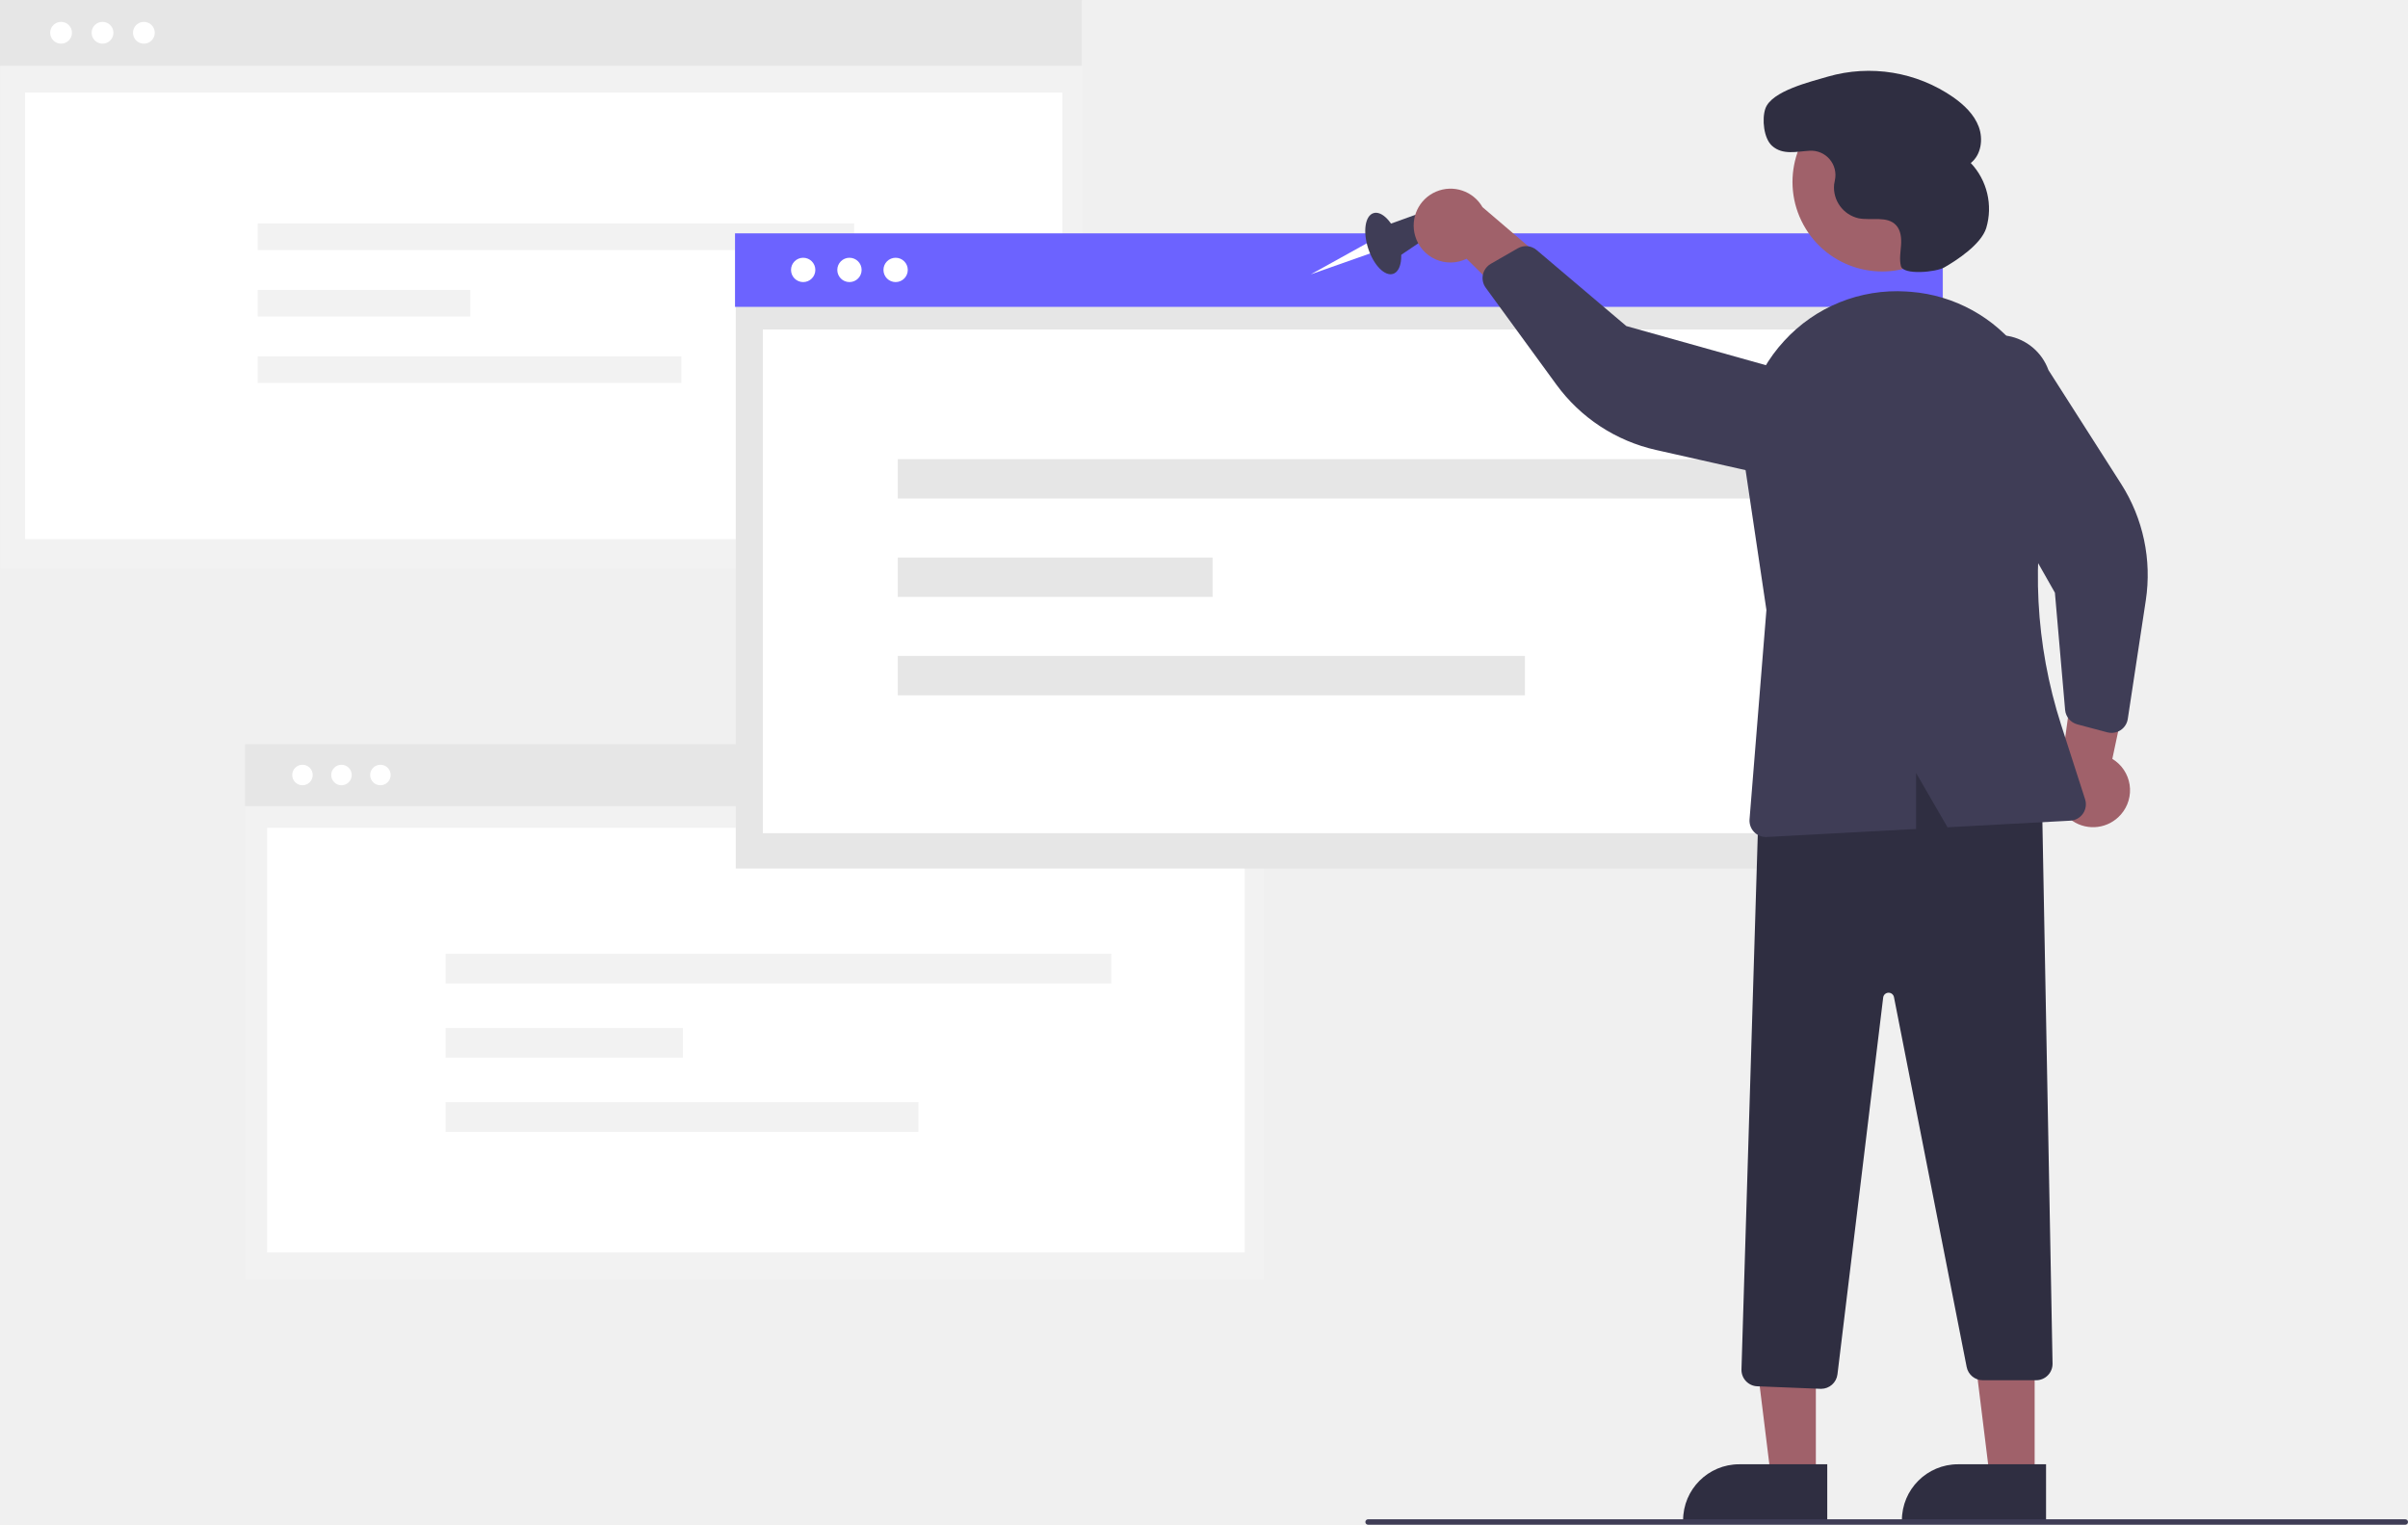
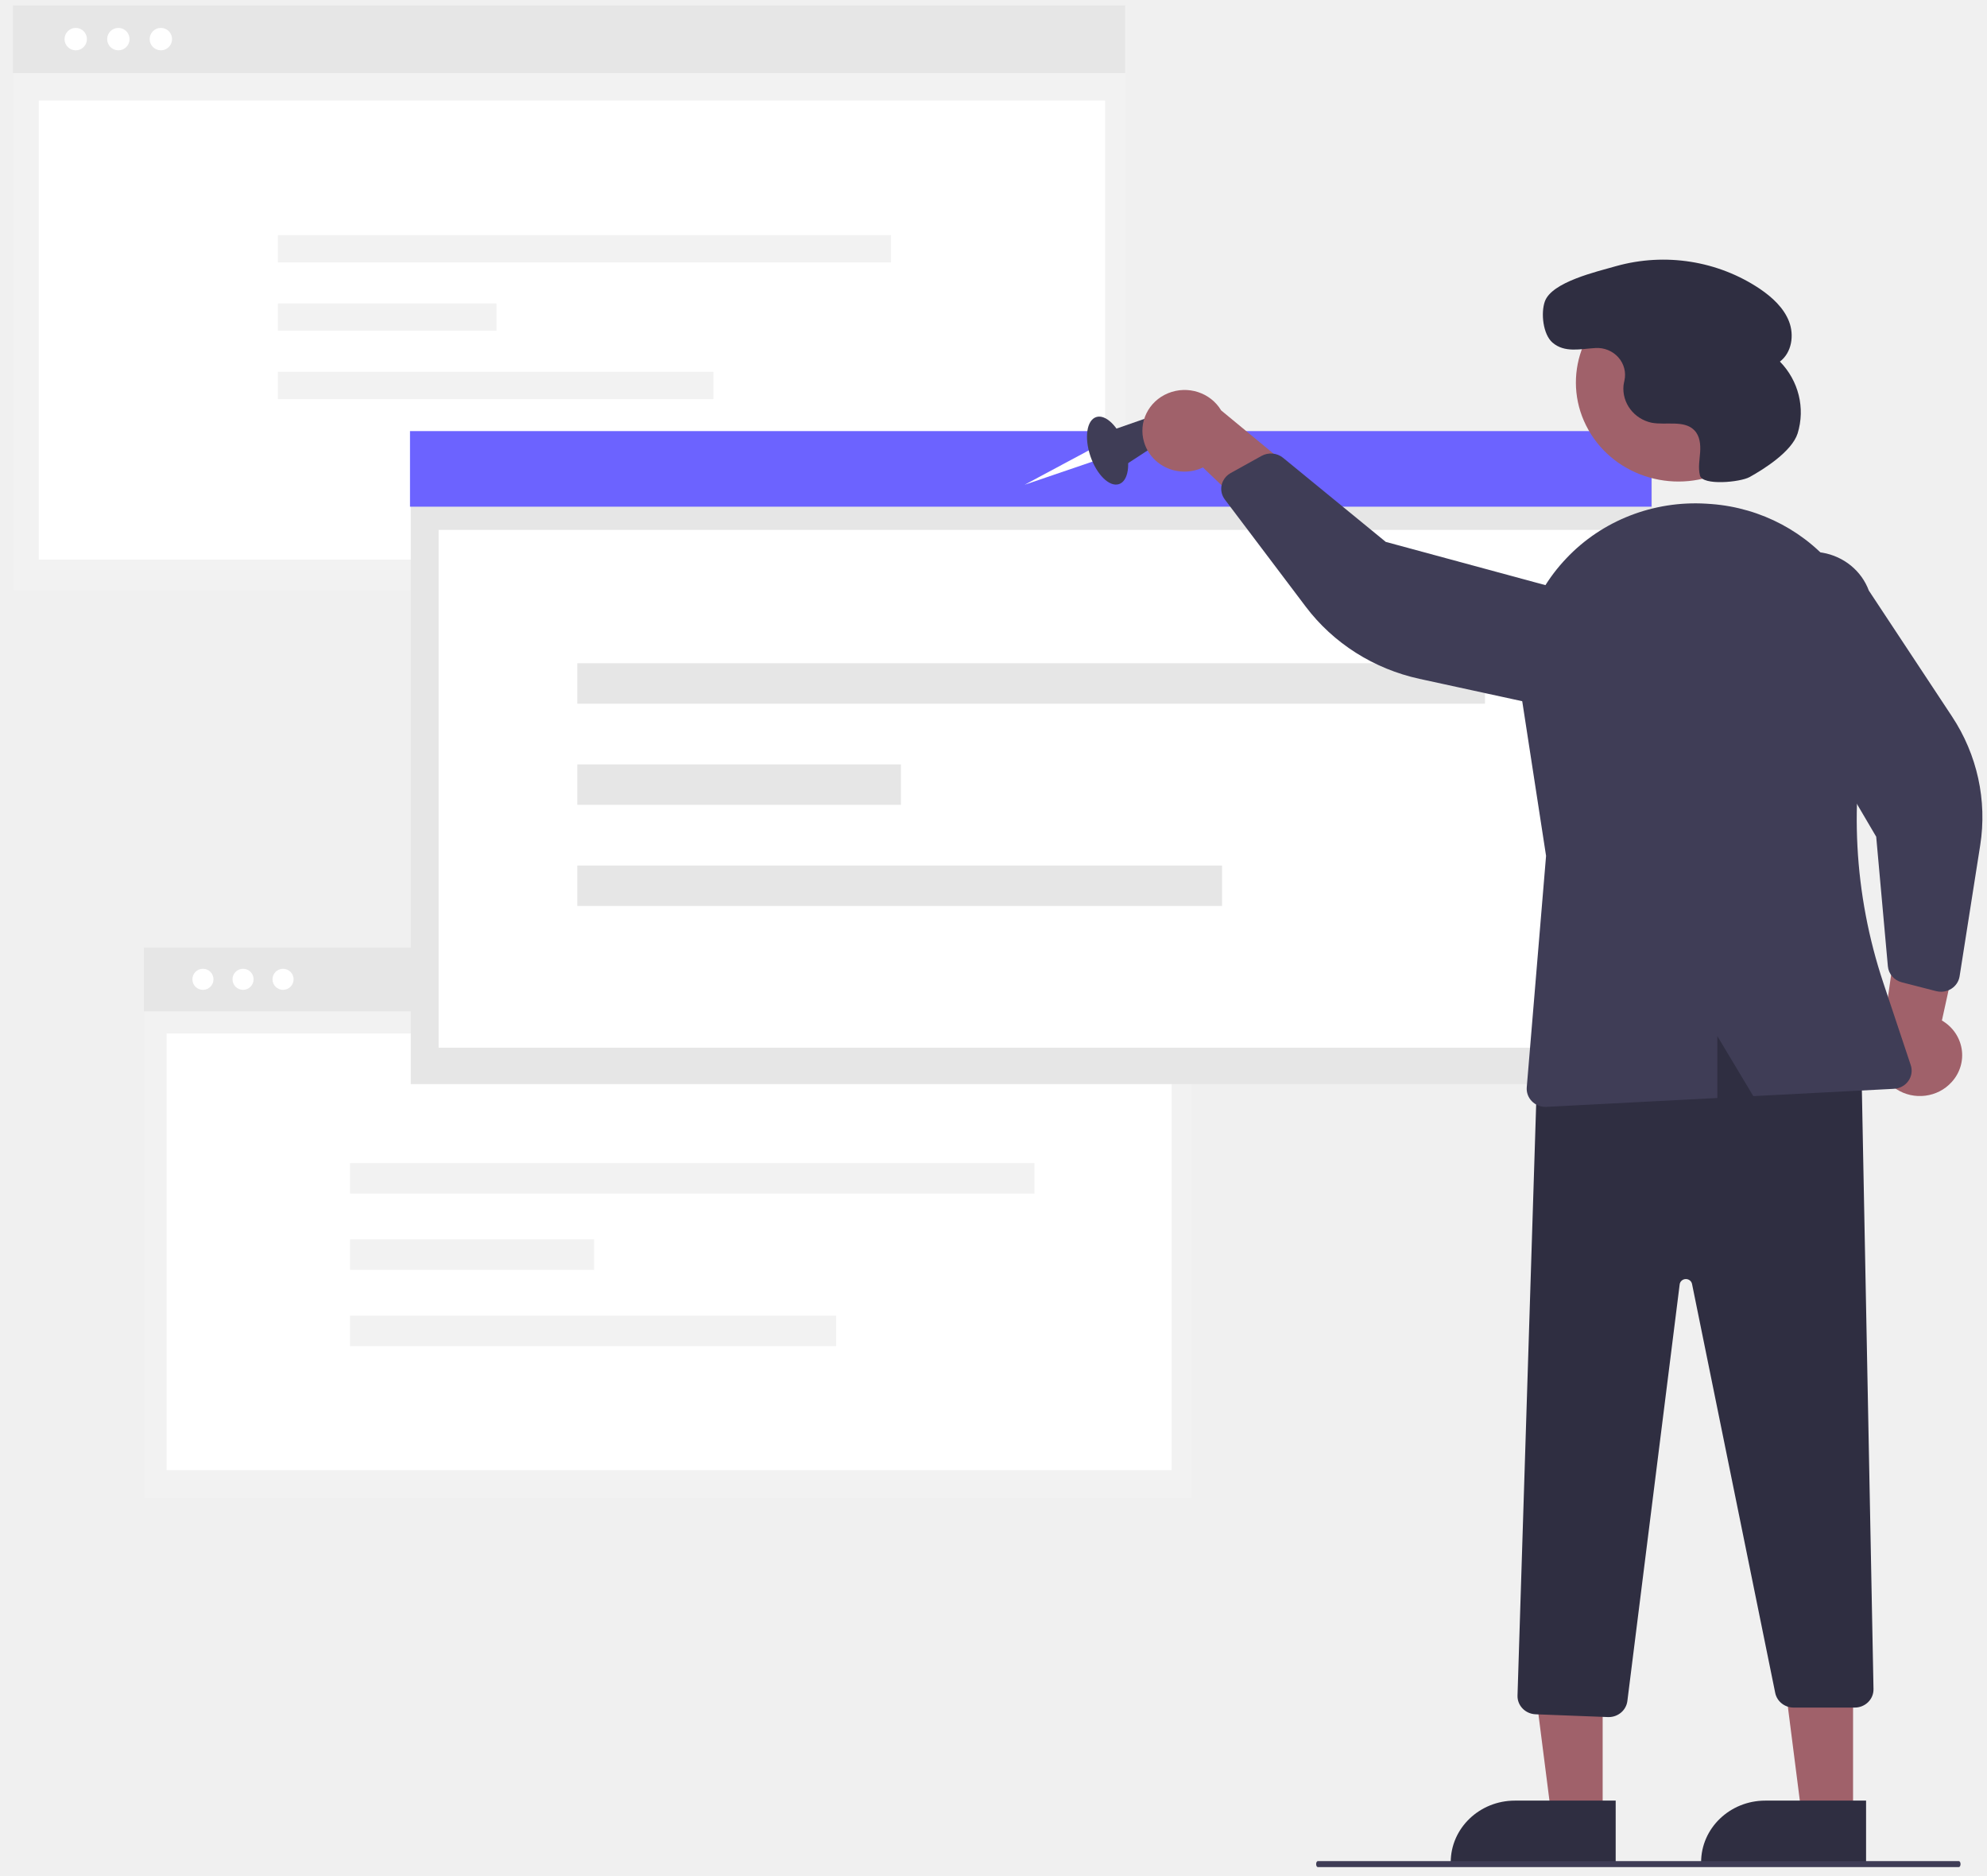
- <svg xmlns="http://www.w3.org/2000/svg" id="f2140a5a-56b7-4720-ad2a-f6ac863ff279" data-name="Layer 1" width="884.549" height="560" viewBox="0 0 884.549 560">
-   <rect id="e95f2213-9bcc-4eb0-8355-05af38a3eafb" data-name="Rectangle 246" x="0.243" y="0.323" width="397.426" height="208.677" fill="#f2f2f2" />
-   <rect id="b36aff44-79c8-4945-b2be-fafe94103ec8" data-name="Rectangle 264" width="397.426" height="24.191" fill="#e6e6e6" />
-   <rect id="e8d246b5-3278-4a22-b53c-870d78135d7d" data-name="Rectangle 247" x="9.23" y="34" width="381" height="164" fill="#fff" />
-   <circle id="af47f094-7758-4c77-9c4d-96df8007094d" data-name="Ellipse 194" cx="37.661" cy="12.034" r="4.002" fill="#fff" />
-   <circle id="a9e4940e-a814-4d65-8cf9-dbeaebbe294d" data-name="Ellipse 195" cx="52.851" cy="12.034" r="4.002" fill="#fff" />
-   <circle id="a19a9b15-8247-4a07-9472-be354b993276" data-name="Ellipse 246" cx="22.431" cy="12.034" r="4.002" fill="#fff" />
-   <g id="e40d22fe-578f-4c94-aa61-62d9a8853a42" data-name="Group 31">
-     <rect id="fc650e0a-90d3-4f46-9c22-349406f6a431" data-name="Rectangle 250" x="94.666" y="82.06" width="219.087" height="9.764" fill="#f2f2f2" />
-     <rect id="a9c22b9d-d16d-4876-9a73-2e204591d63b" data-name="Rectangle 251" x="94.666" y="106.47" width="78.115" height="9.764" fill="#f2f2f2" />
-     <rect id="a9cac377-a398-4b66-a887-af8e1ff2458e" data-name="Rectangle 252" x="94.666" y="130.881" width="155.62" height="9.764" fill="#f2f2f2" />
+ <svg xmlns="http://www.w3.org/2000/svg" data-name="Layer 1" version="1.1" viewBox="0 0 710 670">
+   <rect id="e95f2213-9bcc-4eb0-8355-05af38a3eafb" x="4.874" y="2.262" width="397.43" height="208.68" fill="#f2f2f2" data-name="Rectangle 246" />
+   <rect x="4.631" y="1.94" width="397.43" height="24.191" fill="#e6e6e6" data-name="Rectangle 264" />
+   <g fill="#fff">
+     <rect id="e8d246b5-3278-4a22-b53c-870d78135d7d" x="13.861" y="35.94" width="381" height="164" data-name="Rectangle 247" />
+     <circle id="af47f094-7758-4c77-9c4d-96df8007094d" cx="42.292" cy="13.974" r="4.002" data-name="Ellipse 194" />
+     <circle id="a9e4940e-a814-4d65-8cf9-dbeaebbe294d" cx="57.482" cy="13.974" r="4.002" data-name="Ellipse 195" />
+     <circle cx="27.062" cy="13.974" r="4.002" data-name="Ellipse 246" />
  </g>
-   <rect id="ae236caa-6983-426a-9b06-907acb2b0100" data-name="Rectangle 246" x="90.228" y="273.622" width="374.002" height="196.378" fill="#f2f2f2" />
-   <rect id="a3b9e66a-d826-4708-839f-4ee527686343" data-name="Rectangle 264" x="90" y="273.318" width="374.002" height="22.766" fill="#e6e6e6" />
-   <rect id="aab7f417-816b-4c9c-990d-381bde365131" data-name="Rectangle 247" x="98.115" y="304" width="359.116" height="156" fill="#fff" />
-   <circle id="f8f639d0-e29b-4d5a-b588-284205311750" data-name="Ellipse 194" cx="125.441" cy="284.643" r="3.766" fill="#fff" />
-   <circle id="b51d82ba-e700-447e-8693-718cbf9a6186" data-name="Ellipse 195" cx="139.736" cy="284.643" r="3.766" fill="#fff" />
-   <circle id="adf412b1-46d6-41c6-a8e7-cb0dafcb21cb" data-name="Ellipse 246" cx="111.109" cy="284.643" r="3.766" fill="#fff" />
-   <rect id="bb724a05-1311-47ea-a197-dba61202444a" data-name="Rectangle 246" x="270.271" y="86.062" width="443.631" height="232.938" fill="#e6e6e6" />
-   <rect id="b7251c64-c1f0-4c9d-92b0-874b7a83a8e9" data-name="Rectangle 264" x="270" y="85.702" width="443.631" height="27.004" fill="#6c63ff" />
-   <rect id="ab817a57-2f27-4757-8aa6-60cd0ec7b964" data-name="Rectangle 247" x="280.23" y="121" width="423" height="185" fill="#fff" />
-   <circle id="a7798ced-ee1a-4794-8024-1e89386a0136" data-name="Ellipse 194" cx="312.039" cy="99.135" r="4.467" fill="#fff" />
-   <circle id="a86efddc-376d-49bc-bb2f-084d39c183b3" data-name="Ellipse 195" cx="328.995" cy="99.135" r="4.467" fill="#fff" />
-   <circle id="be9ec433-53e3-4401-a112-00f5748904d3" data-name="Ellipse 246" cx="295.039" cy="99.135" r="4.467" fill="#fff" />
-   <g id="e9ebe1f0-a35b-432b-8b90-74480dfb3bf9" data-name="Group 31">
-     <rect id="f96caaa1-6c15-4961-b53f-9d0c3661d201" data-name="Rectangle 250" x="329.785" y="168.636" width="324.331" height="14.455" fill="#e6e6e6" />
-     <rect id="b84ba293-ba99-4f02-8939-e0d4d3784a38" data-name="Rectangle 251" x="329.785" y="204.773" width="115.639" height="14.455" fill="#e6e6e6" />
-     <rect id="b3127a43-0306-472e-b694-e809c29e74cb" data-name="Rectangle 252" x="329.785" y="240.91" width="230.375" height="14.455" fill="#e6e6e6" />
+   <g transform="translate(4.6311 1.9399)" fill="#f2f2f2" data-name="Group 31">
+     <rect x="94.666" y="82.06" width="219.09" height="9.764" data-name="Rectangle 250" />
+     <rect id="a9c22b9d-d16d-4876-9a73-2e204591d63b" x="94.666" y="106.47" width="78.115" height="9.764" data-name="Rectangle 251" />
+     <rect id="a9cac377-a398-4b66-a887-af8e1ff2458e" x="94.666" y="130.88" width="155.62" height="9.764" data-name="Rectangle 252" />
  </g>
-   <g id="b98a0618-17e9-4407-b210-398d3f3d6a2f" data-name="Group 31">
-     <rect id="f815513a-42d1-48f0-8051-0e3f5098eb8b" data-name="Rectangle 250" x="163.672" y="350.301" width="244.559" height="10.9" fill="#f2f2f2" />
-     <rect id="fd32ddd7-816d-43c9-8317-e96306581af5" data-name="Rectangle 251" x="163.672" y="377.55" width="87.196" height="10.9" fill="#f2f2f2" />
-     <rect id="eae90b12-7883-428a-9e47-6f1258f1f191" data-name="Rectangle 252" x="163.672" y="404.799" width="173.712" height="10.9" fill="#f2f2f2" />
+   <rect x="51.636" y="338.85" width="374" height="196.38" fill="#f2f2f2" data-name="Rectangle 246" />
+   <rect x="51.407" y="338.55" width="374" height="22.766" fill="#e6e6e6" data-name="Rectangle 264" />
+   <g fill="#fff">
+     <rect x="59.522" y="369.23" width="359.12" height="156" data-name="Rectangle 247" />
+     <circle cx="86.848" cy="349.88" r="3.766" data-name="Ellipse 194" />
+     <circle cx="101.14" cy="349.88" r="3.766" data-name="Ellipse 195" />
+     <circle id="adf412b1-46d6-41c6-a8e7-cb0dafcb21cb" cx="72.516" cy="349.88" r="3.766" data-name="Ellipse 246" />
  </g>
-   <polygon points="502.342 89.215 481.491 100.766 503.728 92.924 502.342 89.215" fill="#fff" />
-   <ellipse cx="665.845" cy="259.435" rx="5.817" ry="11.72" transform="translate(-205.3023 48.38338) rotate(-17.99425)" fill="#3f3d56" />
-   <polygon points="509.46 82.667 523.29 77.675 526.23 85.817 512.845 94.858 509.46 82.667" fill="#3f3d56" />
-   <path d="M677.572,256.664a13.47,13.47,0,0,0,18.883,8.369l34.02,33.675L735.352,274.316l-33.054-28.239a13.543,13.543,0,0,0-24.726,10.587Z" transform="translate(-157.7254 -170)" fill="#a0616a" />
-   <path d="M936.828,469.128a13.47,13.47,0,0,0-3.165-20.411l9.946-46.824-23.158,9.08-5.895,43.072a13.543,13.543,0,0,0,22.271,15.082Z" transform="translate(-157.7254 -170)" fill="#a0616a" />
-   <polygon points="667.031 543.156 650.608 543.156 642.795 479.811 667.033 479.812 667.031 543.156" fill="#a0616a" />
-   <path d="M828.944,729.076l-52.953-.002v-.67A20.61,20.61,0,0,1,796.602,707.793h.001l32.342.001Z" transform="translate(-157.7254 -170)" fill="#2f2e41" />
-   <polygon points="747.403 543.156 730.981 543.156 723.168 479.811 747.406 479.812 747.403 543.156" fill="#a0616a" />
-   <path d="M909.317,729.076l-52.953-.002v-.67a20.61,20.61,0,0,1,20.611-20.611h.001l32.342.001Z" transform="translate(-157.7254 -170)" fill="#2f2e41" />
-   <path d="M826.467,680.08l-23.247-.93a6.047,6.047,0,0,1-5.784-6.207l6.55-214.835.428-.154c40.744-14.739,74.45-13.624,103.046,3.402l.32.191,3.923,209.24a6.027,6.027,0,0,1-6.027,6.142H886.072a6.041,6.041,0,0,1-5.915-4.865L853.453,536.222a2.009,2.009,0,0,0-3.966.147L832.692,674.783a6.062,6.062,0,0,1-5.987,5.301C826.626,680.084,826.546,680.083,826.467,680.08Z" transform="translate(-157.7254 -170)" fill="#2f2e41" />
-   <circle cx="849.083" cy="236.804" r="32.901" transform="translate(-167.2585 266.2945) rotate(-28.66347)" fill="#a0616a" />
-   <path d="M702.908,269.531A6.035,6.035,0,0,1,705.351,266.89l9.922-5.697a6.048,6.048,0,0,1,6.898.629l32.967,27.928,75.772,21.244a19.419,19.419,0,1,1-16.514,35.151l-48.402-10.896a62.119,62.119,0,0,1-36.554-23.999l-25.957-35.579a6.035,6.035,0,0,1-1.026-4.807A5.967,5.967,0,0,1,702.908,269.531Z" transform="translate(-157.7254 -170)" fill="#3f3d56" />
-   <path d="M935.423,438.814a6.035,6.035,0,0,1-3.594.155l-11.057-2.94a6.048,6.048,0,0,1-4.456-5.303l-3.746-43.044-38.849-68.436a19.419,19.419,0,1,1,36.477-13.334l26.699,41.817a62.119,62.119,0,0,1,9.06,42.78l-6.618,43.541a6.035,6.035,0,0,1-2.656,4.136A5.968,5.968,0,0,1,935.423,438.814Z" transform="translate(-157.7254 -170)" fill="#3f3d56" />
-   <path d="M813.097,295.231a56.023,56.023,0,0,1,44.924-18.164q.825.051,1.644.115h.001a55.905,55.905,0,0,1,40.4,22.299,56.746,56.746,0,0,1,10.08,45.738,177.303,177.303,0,0,0,4.684,90.923l8.826,27.406a6.026,6.026,0,0,1-5.414,7.866l-45.123,2.426-11.547-19.945v20.566l-54.842,2.948c-.109.007-.218.009-.326.009a6.028,6.028,0,0,1-6.006-6.512l6.199-76.866-7.775-52.206A56.38,56.38,0,0,1,813.097,295.231Z" transform="translate(-157.7254 -170)" fill="#3f3d56" />
-   <path d="M871.949,268.212c-3.046,1.753-15.087,2.915-15.944-.493l-.018-.075c-.597-2.497-.101-5.105.07-7.666s-.079-5.376-1.824-7.259c-3.252-3.511-9.039-1.65-13.742-2.538A11.606,11.606,0,0,1,831.462,237.786c.067-.532.172-1.066.29-1.598a8.939,8.939,0,0,0-9.279-10.825c-4.753.272-9.883,1.712-13.815-1.809-3.041-2.722-3.783-9.809-2.447-13.665,2.245-6.481,16.629-9.874,22.909-11.739a54.413,54.413,0,0,1,46.121,7.568c3.967,2.796,7.671,6.309,9.362,10.858s.875,10.288-2.937,13.291a24.557,24.557,0,0,1,5.688,23.853C885.47,259.786,876.483,265.603,871.949,268.212Z" transform="translate(-157.7254 -170)" fill="#2f2e41" />
-   <path d="M1041.275,730h-381a1,1,0,0,1,0-2h381a1,1,0,0,1,0,2Z" transform="translate(-157.7254 -170)" fill="#3f3d56" />
+   <rect id="bb724a05-1311-47ea-a197-dba61202444a" x="146.77" y="154.38" width="443.63" height="232.94" fill="#e6e6e6" data-name="Rectangle 246" />
+   <rect x="146.5" y="154.02" width="443.63" height="27.004" fill="#6c63ff" data-name="Rectangle 264" />
+   <g fill="#fff">
+     <rect x="156.73" y="189.32" width="423" height="185" data-name="Rectangle 247" />
+     <circle cx="316.67" cy="101.07" r="4.467" data-name="Ellipse 194" />
+     <circle cx="333.63" cy="101.07" r="4.467" data-name="Ellipse 195" />
+     <circle cx="299.67" cy="101.07" r="4.467" data-name="Ellipse 246" />
+   </g>
+   <g transform="translate(-123.5 68.32)" fill="#e6e6e6" data-name="Group 31">
+     <rect x="329.79" y="168.64" width="324.33" height="14.455" data-name="Rectangle 250" />
+     <rect x="329.79" y="204.77" width="115.64" height="14.455" data-name="Rectangle 251" />
+     <rect id="b3127a43-0306-472e-b694-e809c29e74cb" x="329.79" y="240.91" width="230.38" height="14.455" data-name="Rectangle 252" />
+   </g>
+   <g id="b98a0618-17e9-4407-b210-398d3f3d6a2f" transform="translate(-38.593 65.232)" fill="#f2f2f2" data-name="Group 31">
+     <rect id="f815513a-42d1-48f0-8051-0e3f5098eb8b" x="163.67" y="350.3" width="244.56" height="10.9" data-name="Rectangle 250" />
+     <rect x="163.67" y="377.55" width="87.196" height="10.9" data-name="Rectangle 251" />
+     <rect x="163.67" y="404.8" width="173.71" height="10.9" data-name="Rectangle 252" />
+   </g>
+   <polygon transform="matrix(1.1132 0 0 1.0757 -169.87 64.788)" points="481.49 100.77 503.73 92.924 502.34 89.215" fill="#fff" />
+   <ellipse transform="matrix(.95411 -.29946 .31862 .94788 0 0)" cx="323.91" cy="272.17" rx="6.455" ry="12.649" fill="#3f3d56" stroke-width="1.094" />
+   <polygon transform="matrix(1.1132 0 0 1.0757 -169.87 64.788)" points="526.23 85.817 512.84 94.858 509.46 82.667 523.29 77.675" fill="#3f3d56" />
+   <g fill="#a0616a">
+     <path d="m408.82 158.01a14.995 14.489 0 0 0 21.021 9.002l37.87 36.223 5.428-26.238-36.795-30.376a15.076 14.568 0 0 0-27.525 11.388z" stroke-width="1.094" />
+     <path d="m697.41 386.55a14.995 14.489 0 0 0-3.523-21.955l11.072-50.366-25.779 9.768-6.562 46.331a15.076 14.568 0 0 0 24.792 16.223z" stroke-width="1.094" />
+     <polygon transform="matrix(1.1132 0 0 1.0757 -169.87 64.788)" points="642.8 479.81 667.03 479.81 667.03 543.16 650.61 543.16" />
+   </g>
+   <path d="m577.32 666.07-58.946-2e-3v-0.716a22.943 22.047 0 0 1 22.944-22.047h1e-3l36.002 1e-3z" fill="#2f2e41" stroke-width="1.091" />
+   <polygon transform="matrix(1.1132 0 0 1.0757 -169.87 64.788)" points="723.17 479.81 747.41 479.81 747.4 543.16 730.98 543.16" fill="#a0616a" />
+   <path d="m666.79 666.07-58.946-2e-3v-0.716a22.943 22.047 0 0 1 22.944-22.047h1e-3l36.002 1e-3z" fill="#2f2e41" stroke-width="1.091" />
+   <path d="m574.56 613.46-25.879-1a6.731 6.504 0 0 1-6.439-6.677l7.291-231.09 0.476-0.166c45.355-15.854 82.876-14.655 114.71 3.66l0.356 0.205 4.368 225.07a6.71 6.483 0 0 1-6.709 6.606h-21.822a6.725 6.498 0 0 1-6.585-5.233l-29.726-146.12a2.236 2.161 0 0 0-4.415 0.158l-18.696 148.89a6.748 6.521 0 0 1-6.664 5.702c-0.088 0-0.177-1e-3 -0.265-4e-3z" fill="#2f2e41" stroke-width="1.094" />
+   <ellipse transform="matrix(.88422 -.46707 .49239 .87037 0 0)" cx="454.9" cy="401.11" rx="36.344" ry="35.678" fill="#a0616a" stroke-width="1.095" />
+   <g fill="#3f3d56" stroke-width="1.094">
+     <path d="m437.02 171.85a6.719 6.492 0 0 1 2.719-2.841l11.045-6.128a6.732 6.505 0 0 1 7.679 0.676l36.698 30.042 84.348 22.851a21.617 20.888 0 1 1-18.383 37.811l-53.88-11.721a69.15 66.819 0 0 1-40.691-25.815l-28.895-38.271a6.718 6.491 0 0 1-1.142-5.17 6.643 6.419 0 0 1 0.503-1.434z" />
+     <path d="m695.85 353.94a6.719 6.492 0 0 1-4.001 0.167l-12.309-3.163a6.732 6.505 0 0 1-4.96-5.704l-4.17-46.301-43.246-73.614a21.617 20.888 0 1 1 40.605-14.343l29.721 44.981a69.15 66.82 0 0 1 10.085 46.016l-7.367 46.836a6.718 6.491 0 0 1-2.956 4.449 6.643 6.419 0 0 1-1.402 0.676z" />
+     <path d="m559.68 199.49a62.364 60.262 0 0 1 50.009-19.538q0.919 0.055 1.83 0.124h7.3e-4a62.232 60.135 0 0 1 44.973 23.986 63.168 61.039 0 0 1 11.221 49.199 197.37 190.72 0 0 0 5.214 97.802l9.825 29.479a6.708 6.482 0 0 1-6.027 8.461l-50.23 2.61-12.854-21.455v22.122l-61.049 3.172c-0.122 7e-3 -0.242 0.01-0.363 0.01a6.71 6.484 0 0 1-6.686-7.005l6.9-82.681-8.655-56.156a62.762 60.646 0 0 1 15.892-50.13z" />
+   </g>
+   <path d="m625.19 170.43c-3.391 1.885-16.794 3.135-17.749-0.531l-0.021-0.081c-0.665-2.686-0.113-5.491 0.078-8.246 0.191-2.756-0.088-5.783-2.031-7.809-3.62-3.777-10.062-1.775-15.297-2.73a12.92 12.484 0 0 1-10.05-13.332c0.075-0.573 0.191-1.146 0.323-1.719a9.95 9.615 0 0 0-10.329-11.644c-5.291 0.292-11.002 1.841-15.379-1.945-3.385-2.928-4.211-10.551-2.724-14.699 2.499-6.971 18.511-10.621 25.502-12.628a60.571 58.53 0 0 1 51.341 8.14c4.416 3.007 8.539 6.786 10.421 11.68s0.974 11.067-3.27 14.297a27.336 26.415 0 0 1 6.332 25.657c-2.096 6.527-12.1 12.784-17.147 15.59z" fill="#2f2e41" stroke-width="1.094" />
+   <path d="m699.96 667.06h-229.09a0.601 1.07 0 0 1 0-2.139h229.09a0.601 1.07 0 0 1 0 2.139z" fill="#3f3d56" stroke-width=".802" />
</svg>
